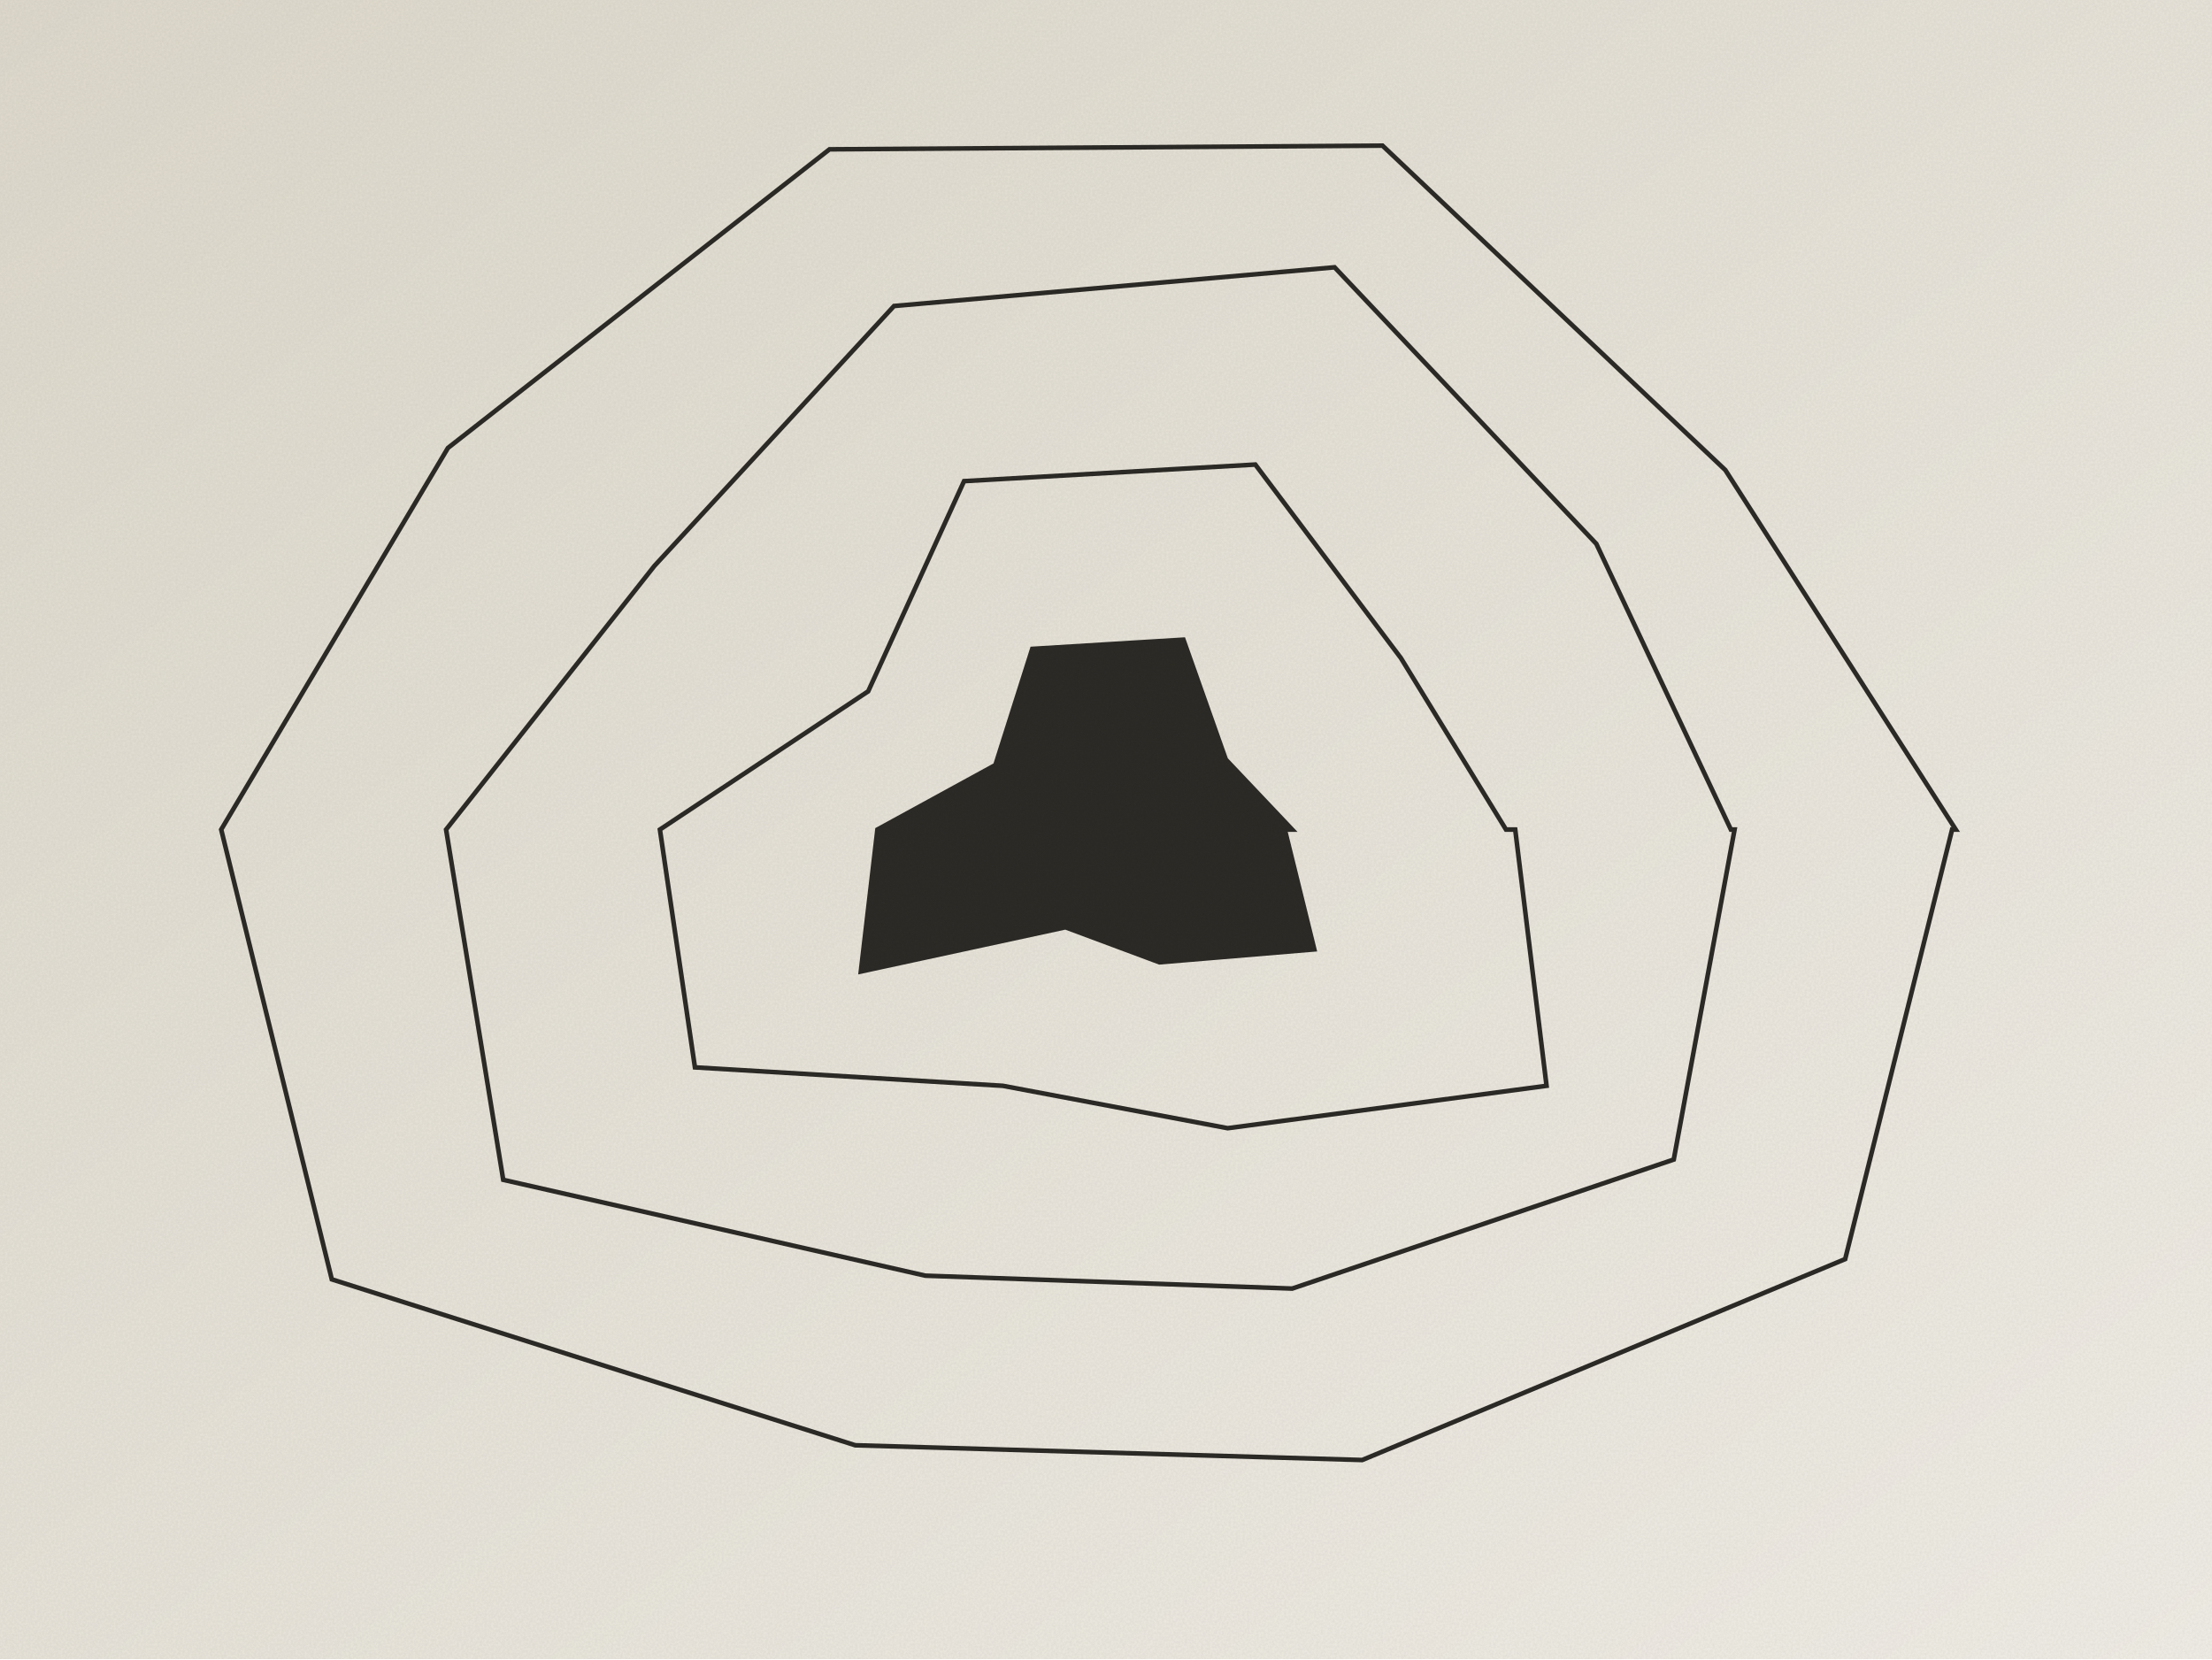
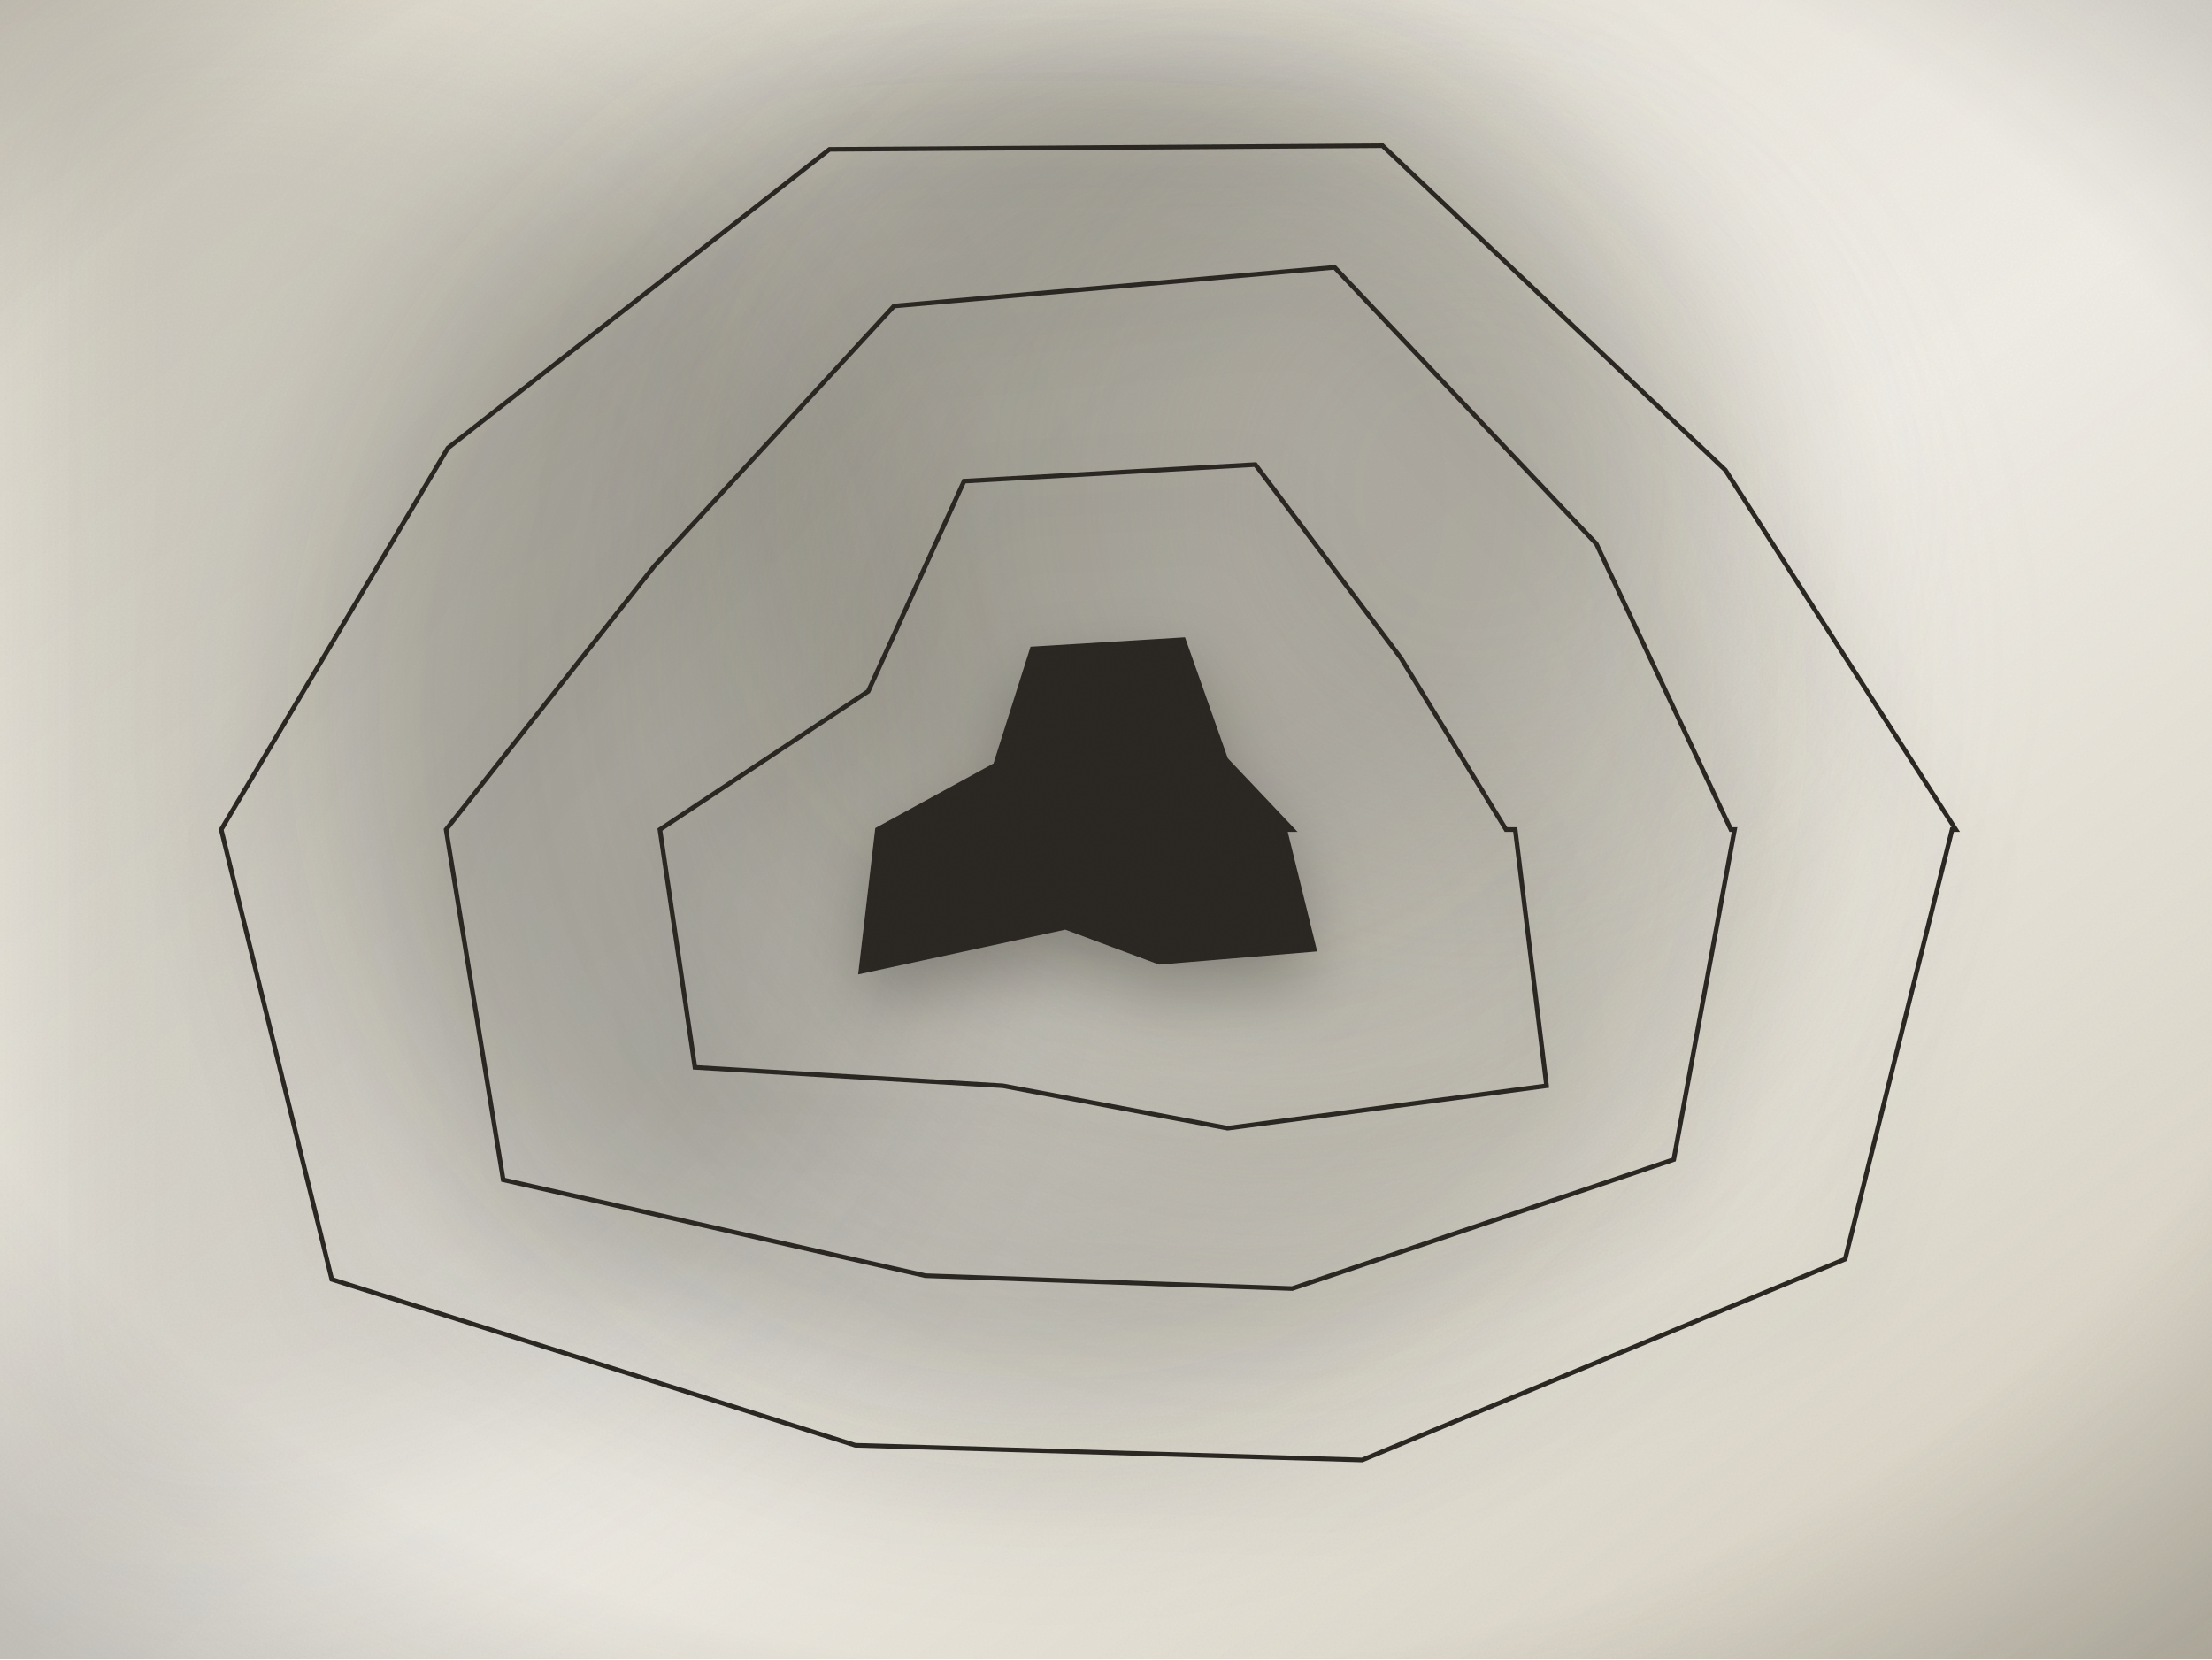
<svg xmlns="http://www.w3.org/2000/svg" viewBox="0 0 1200 900" preserveAspectRatio="xMidYMid slice">
  <defs>
-     <linearGradient id="g6" x1="0" y1="0" x2="1" y2="1">
+     <linearGradient id="bg6" x1="0" y1="0" x2="1" y2="1">
      <stop offset="0" stop-color="#dfdacd" />
-       <stop offset="1" stop-color="#f1eee7" />
+       <stop offset="0.55" stop-color="#f1eee7" />
+       <stop offset="1" stop-color="#d3cdbd" />
    </linearGradient>
-     <filter id="n6">
-       <feTurbulence type="fractalNoise" baseFrequency="0.8" numOctaves="2" result="t" />
-       <feColorMatrix in="t" type="matrix" values="0 0 0 0 0.07 0 0 0 0 0.07 0 0 0 0 0.06 0 0 0 0.55 0" />
-       <feComposite operator="in" in2="SourceGraphic" />
+     <radialGradient id="vig6" cx="50%" cy="46%" r="72%">
+       <stop offset="0%" stop-color="#131210" stop-opacity="0" />
+       <stop offset="76%" stop-color="#131210" stop-opacity="0" />
+       <stop offset="100%" stop-color="#131210" stop-opacity="0.2" />
+     </radialGradient>
+     <filter id="bokeh6" x="-60%" y="-60%" width="220%" height="220%">
+       <feGaussianBlur stdDeviation="53" />
+     </filter>
+     <filter id="shadow6" x="-30%" y="-30%" width="160%" height="160%">
+       <feDropShadow dx="0" dy="16" stdDeviation="18" flood-color="#131210" flood-opacity="0.25" />
+     </filter>
+     <filter id="grain6">
+       <feTurbulence type="fractalNoise" baseFrequency="0.85" numOctaves="2" result="t" />
+       <feColorMatrix in="t" type="matrix" values="0 0 0 0 0.07 0 0 0 0 0.07 0 0 0 0 0.06 0 0 0 0.6 0" />
    </filter>
  </defs>
-   <rect width="1200" height="900" fill="url(#g6)" />
-   <path d="M 1059 450 L 1001 683 L 739 792 L 464 784 L 180 694 L 120 450 L 243 243 L 450 81 L 750 79 L 936 255 L 1061 450 Z" fill="none" stroke="#2a2824" stroke-width="2.5" />
-   <path d="M 941 450 L 908 629 L 701 699 L 502 692 L 273 640 L 242 450 L 355 307 L 485 166 L 724 145 L 866 295 L 939 450 Z" fill="none" stroke="#2a2824" stroke-width="2.5" />
-   <path d="M 822 450 L 839 589 L 666 612 L 544 589 L 377 579 L 358 450 L 471 375 L 523 261 L 681 252 L 760 357 L 817 450 Z" fill="none" stroke="#2a2824" stroke-width="2.5" />
-   <path d="M 697 450 L 713 515 L 629 522 L 578 503 L 467 527 L 476 450 L 540 415 L 560 352 L 642 347 L 665 412 L 701 450 Z" fill="#2a2824" stroke="#2a2824" stroke-width="2.5" />
-   <rect width="1200" height="900" filter="url(#n6)" opacity="0.16" />
+   <rect width="1200" height="900" fill="url(#bg6)" />
+   <circle cx="568" cy="386" r="387" fill="#131210" opacity="0.24" filter="url(#bokeh6)" />
+   <circle cx="694" cy="356" r="297" fill="#d3cdbd" opacity="0.26" filter="url(#bokeh6)" />
+   <circle cx="104" cy="416" r="409" fill="#131210" opacity="0.11" filter="url(#bokeh6)" />
+   <circle cx="798" cy="267" r="180" fill="#e9e5db" opacity="0.22" filter="url(#bokeh6)" />
+   <circle cx="646" cy="266" r="251" fill="#131210" opacity="0.16" filter="url(#bokeh6)" />
+   <g filter="url(#shadow6)">
+     <path d="M 1059 450 L 1001 683 L 739 792 L 464 784 L 180 694 L 120 450 L 243 243 L 450 81 L 750 79 L 936 255 L 1061 450 Z" fill="none" stroke="#2a2824" stroke-width="2.5" />
+     <path d="M 941 450 L 908 629 L 701 699 L 502 692 L 273 640 L 242 450 L 355 307 L 485 166 L 724 145 L 866 295 L 939 450 Z" fill="none" stroke="#2a2824" stroke-width="2.5" />
+     <path d="M 822 450 L 839 589 L 666 612 L 544 589 L 377 579 L 358 450 L 471 375 L 523 261 L 681 252 L 760 357 L 817 450 Z" fill="none" stroke="#2a2824" stroke-width="2.5" />
+     <path d="M 697 450 L 713 515 L 629 522 L 578 503 L 467 527 L 476 450 L 540 415 L 560 352 L 642 347 L 665 412 L 701 450 Z" fill="#2a2824" stroke="#2a2824" stroke-width="2.5" />
+   </g>
+   <rect width="1200" height="900" fill="url(#vig6)" />
+   <rect width="1200" height="900" filter="url(#grain6)" opacity="0.07" />
</svg>
